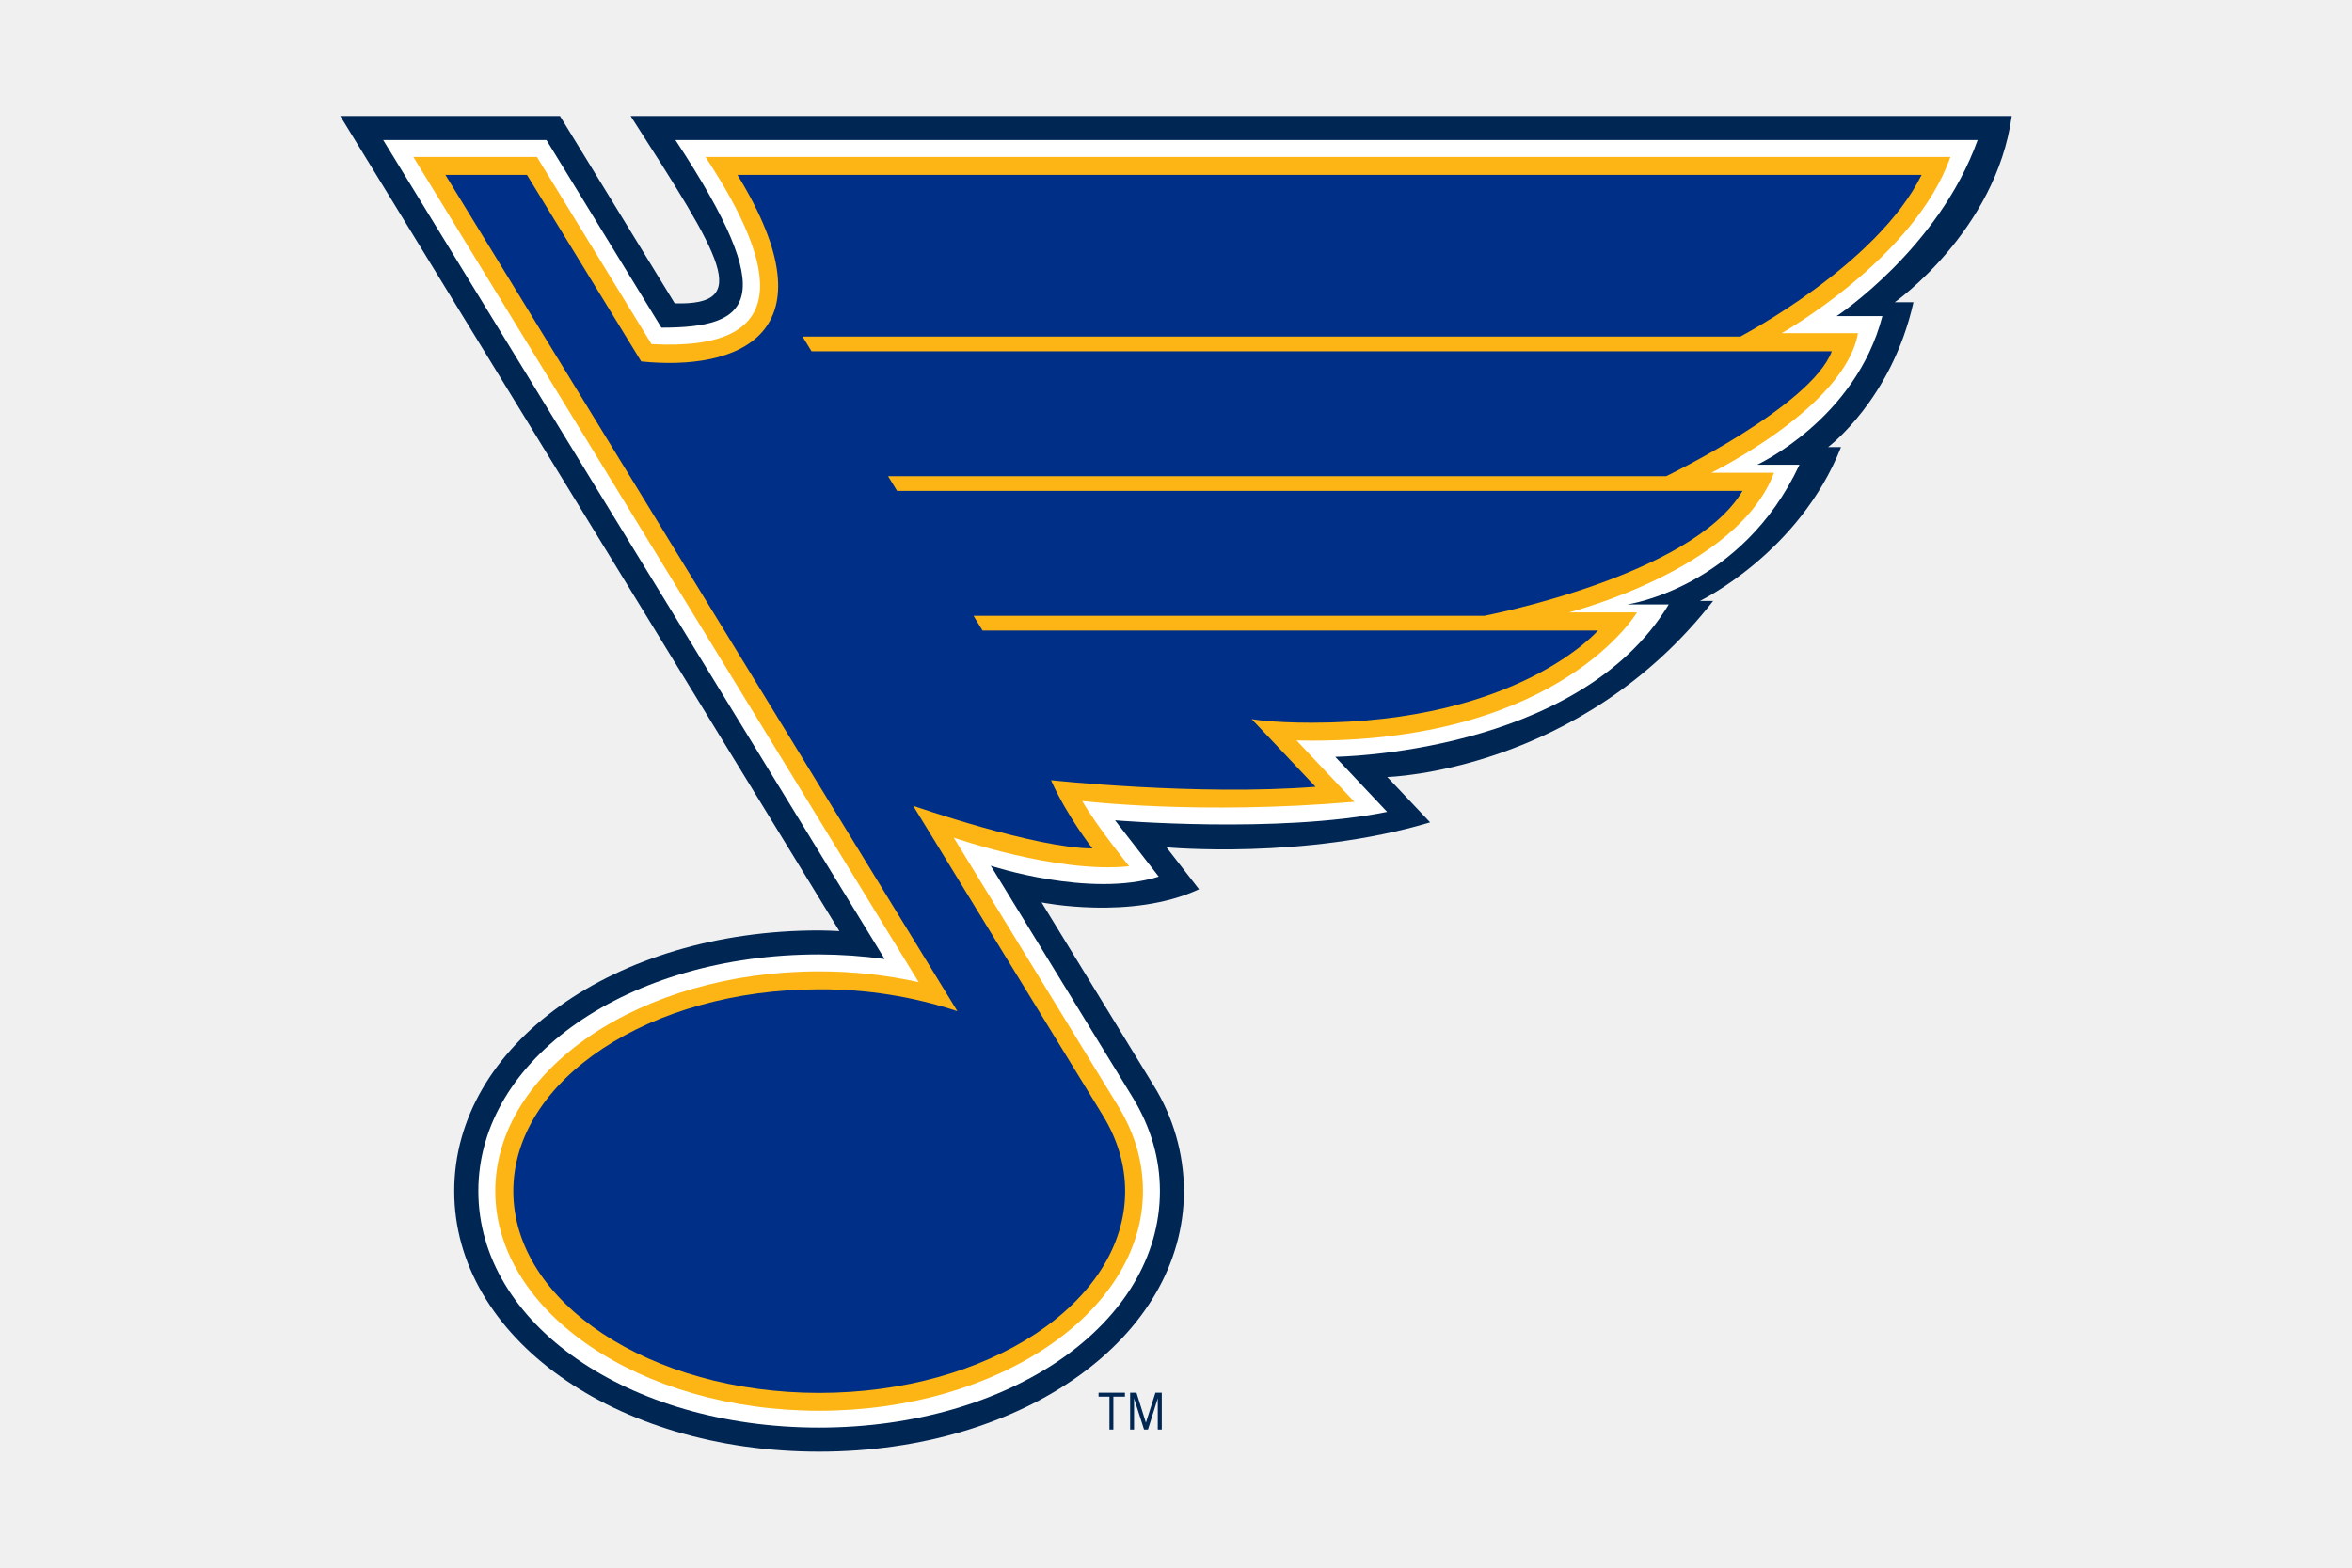
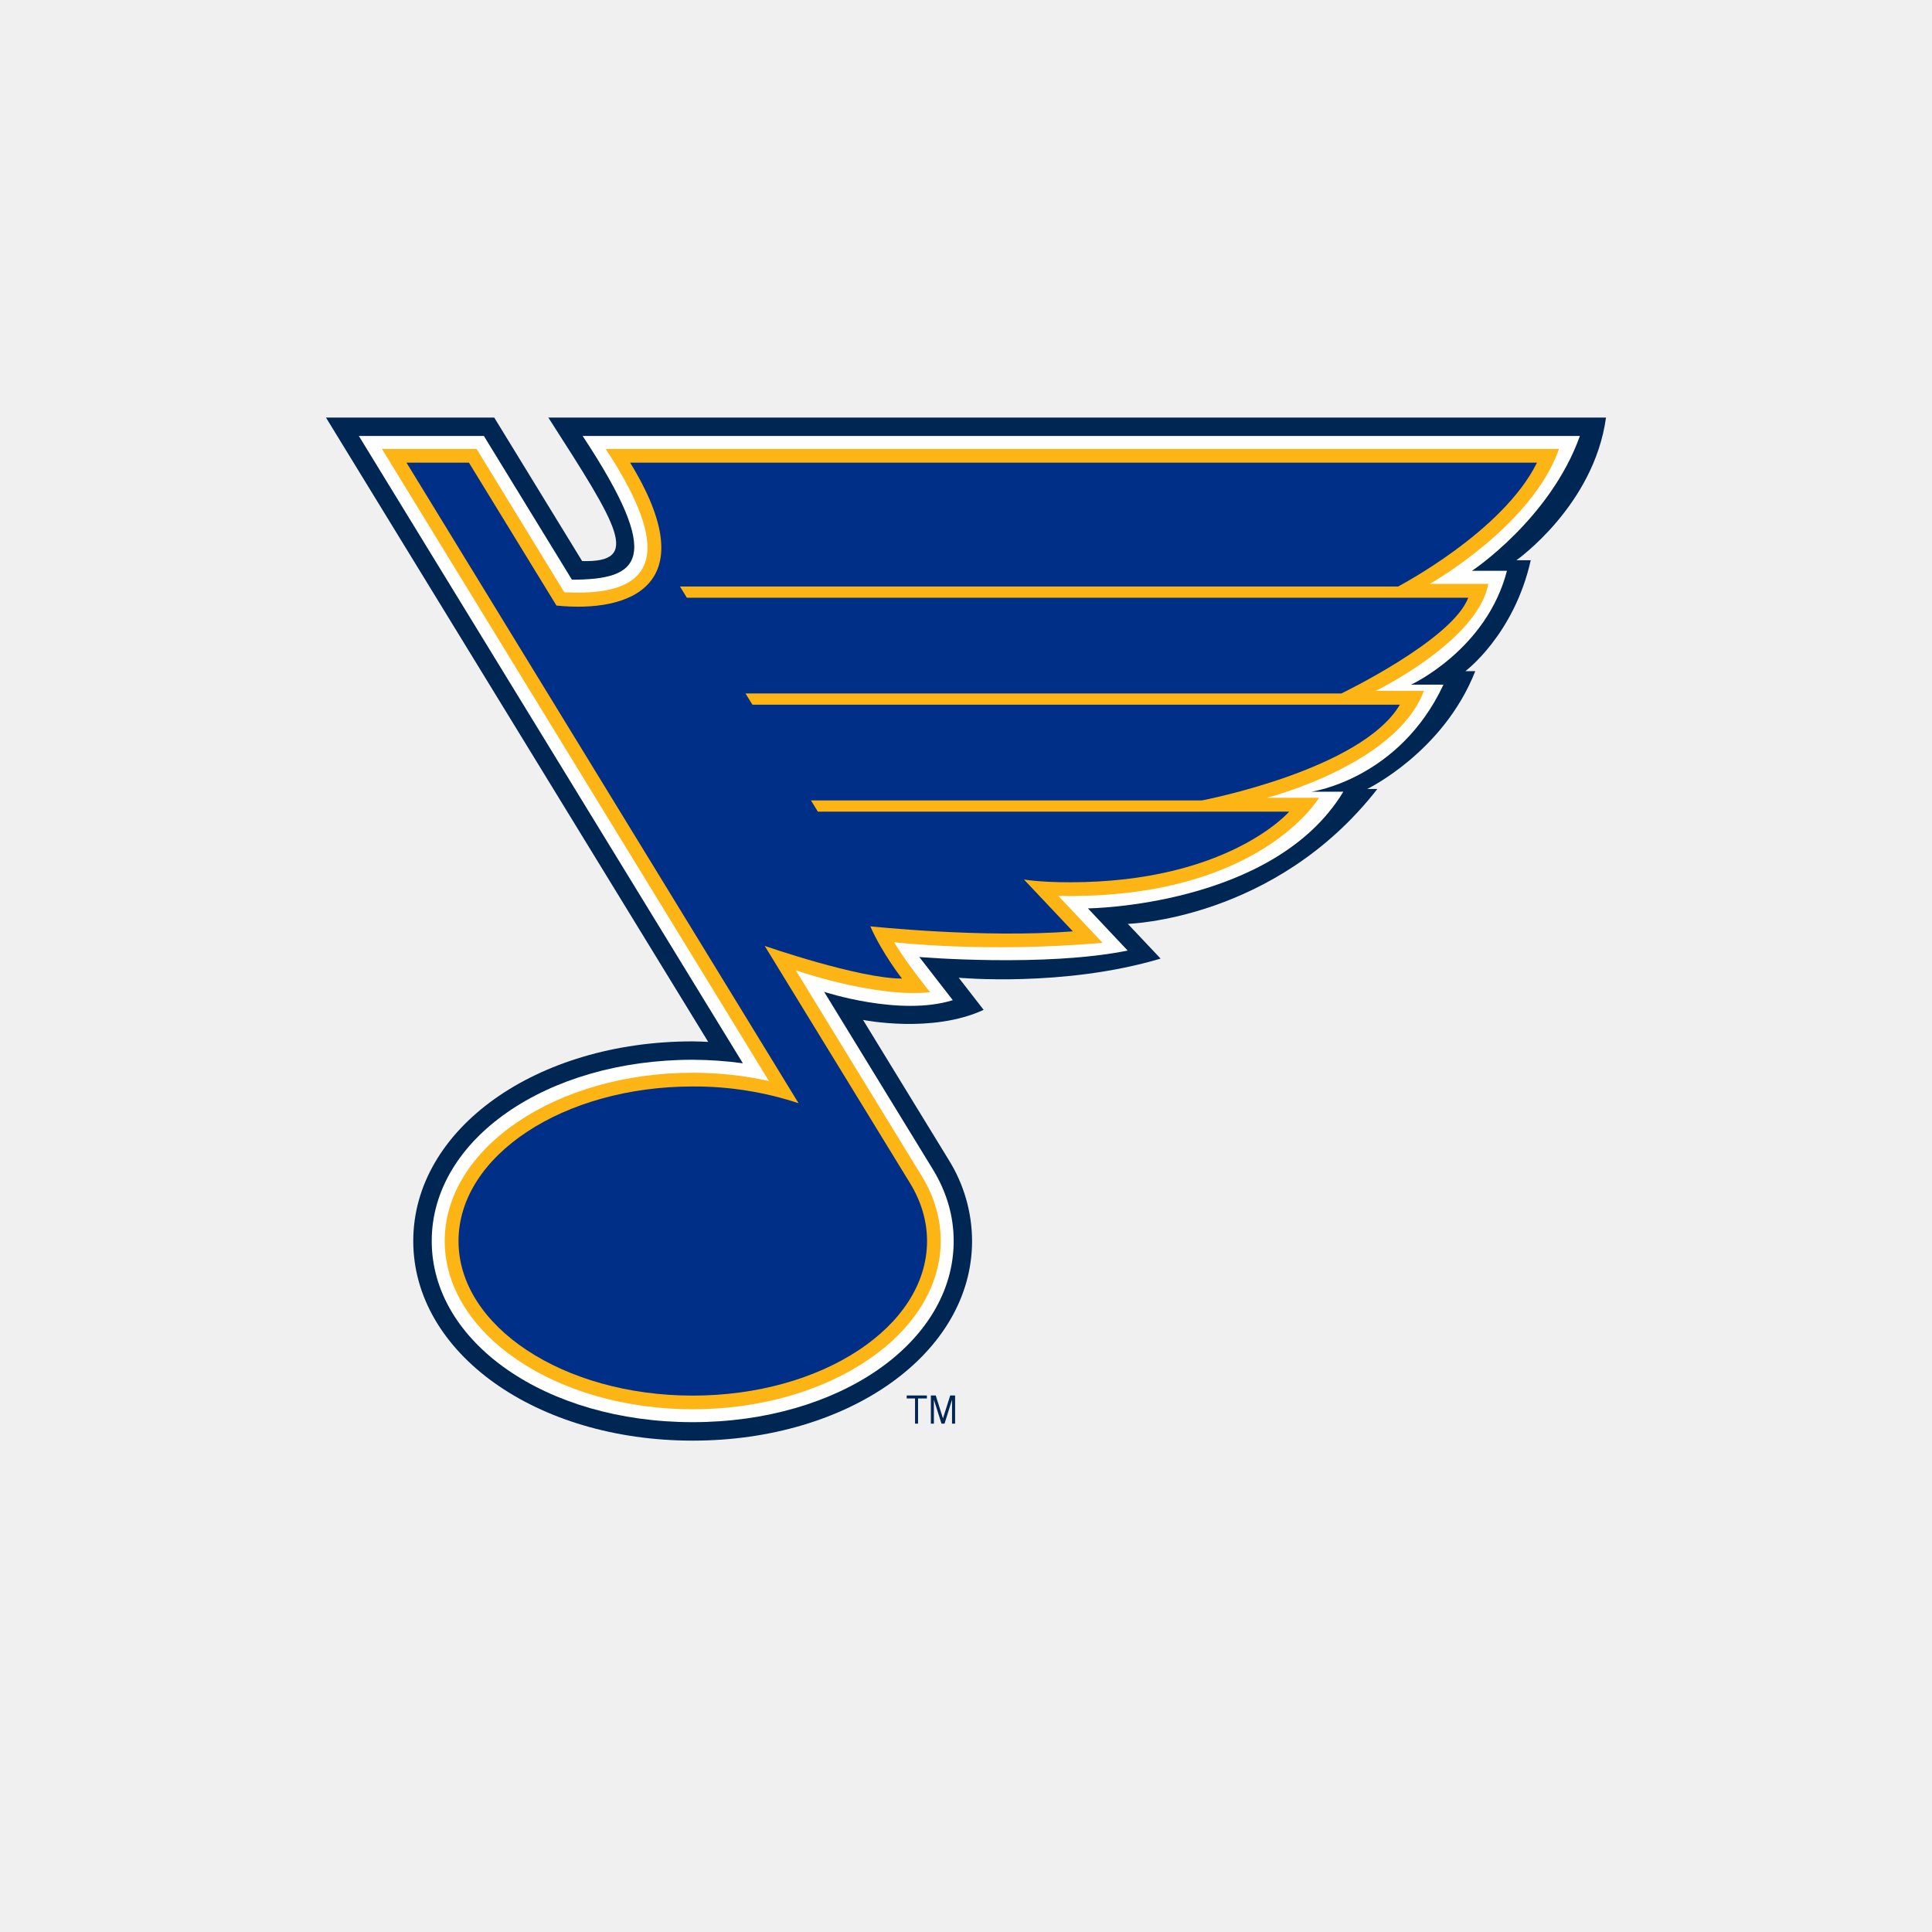
- <svg xmlns="http://www.w3.org/2000/svg" viewBox="0 0 24 16">
-   <g fill="#002654">
-     <path d="M20.528 1.184H6.435c.934 1.456 1.244 1.935.45 1.912L5.714 1.184H3.472l5.093 8.319c-.069-.003-.138-.007-.207-.007-2.087 0-3.723 1.168-3.723 2.66s1.636 2.66 3.723 2.66c2.088 0 3.723-1.168 3.723-2.66a2.05 2.05 0 0 0-.312-1.082L10.628 9.21s.918.186 1.607-.134l-.332-.428s1.4.13 2.69-.255l-.437-.463s1.964-.05 3.325-1.797h-.135s1.014-.488 1.44-1.57h-.132s.649-.484.871-1.478h-.191c.001 0 1.033-.728 1.194-1.901z" />
-     <path d="M11.21 14.254h.111v.336h.04v-.336h.118v-.04h-.269zm.483.266l-.096-.306h-.065v.376h.04v-.319l.102.319h.04l.1-.319v.319h.041v-.376h-.065z" />
+ <svg xmlns="http://www.w3.org/2000/svg" width="512px" height="512px" viewBox="0 0 512 512" version="1.1">
+   <defs />
+   <g id="NHL" stroke="none" stroke-width="1" fill="none" fill-rule="evenodd">
+     <g id="st-louis-blues">
+       <g id="stl" transform="translate(77, 107)">
+         <g id="Group" fill="#002654">
+           <path d="M348.609,3.66 L68.318,3.66 C86.894,32.617 93.059,42.144 77.267,41.687 L53.978,3.66 L9.387,3.66 L110.68,169.113 C109.308,169.054 107.936,168.974 106.563,168.974 C65.056,168.974 32.518,192.204 32.518,221.878 C32.518,251.552 65.056,274.782 106.563,274.782 C148.091,274.782 180.609,251.552 180.609,221.878 C180.59,214.266 178.44,206.812 174.404,200.358 L151.711,163.286 C151.711,163.286 169.969,166.985 183.672,160.621 L177.069,152.109 C177.069,152.109 204.913,154.694 230.569,147.037 L221.878,137.828 C221.878,137.828 260.939,136.834 288.008,102.089 L285.323,102.089 C285.323,102.089 305.49,92.383 313.962,70.863 L311.337,70.863 C311.337,70.863 324.245,61.237 328.66,41.468 L324.861,41.468 C324.881,41.468 345.406,26.989 348.609,3.66 L348.609,3.66 Z" id="Shape" />
+           <path d="M163.286,263.604 L165.494,263.604 L165.494,270.287 L166.289,270.287 L166.289,263.604 L168.636,263.604 L168.636,262.809 L163.286,262.809 L163.286,263.604 Z M172.892,268.895 L170.983,262.809 L169.69,262.809 L169.69,270.287 L170.486,270.287 L170.486,263.942 L172.514,270.287 L173.31,270.287 L175.299,263.942 L175.299,270.287 L176.114,270.287 L176.114,262.809 L174.821,262.809 L172.892,268.895 Z" id="Shape" />
+         </g>
+         <path d="M341.687,8.532 L77.407,8.532 C99.046,41.349 92.661,46.619 74.563,46.619 L51.233,8.532 L18.099,8.532 L119.869,174.782 C115.459,174.176 111.014,173.864 106.563,173.847 C67.8,173.847 37.411,194.949 37.411,221.878 C37.411,248.807 67.781,269.889 106.563,269.889 C145.346,269.889 175.736,248.787 175.736,221.878 C175.736,215.275 173.887,208.911 170.227,202.904 L141.408,155.848 C141.408,155.848 161.456,162.451 175.498,158.055 L166.627,146.619 C166.627,146.619 199.722,149.384 221.838,144.909 L211.317,133.731 C211.317,133.731 260.621,133.234 278.998,102.805 L270.565,102.805 C270.565,102.805 293.795,99.543 305.53,74.443 L296.938,74.443 C296.938,74.443 316.946,65.235 322.355,44.272 L313.067,44.272 C313.067,44.312 333.831,30.529 341.687,8.532 L341.687,8.532 Z" id="Shape" fill="#FFFFFF" />
+         <path d="M336.158,11.973 L83.513,11.973 C98.489,34.765 101.333,51.532 72.554,49.96 L49.304,11.973 L24.224,11.973 L126.77,179.475 C120.134,178.014 113.359,177.28 106.563,177.288 C70.326,177.288 40.851,197.296 40.851,221.878 C40.851,246.46 70.306,266.468 106.563,266.468 C142.821,266.468 172.296,246.46 172.296,221.878 C172.296,215.911 170.625,210.144 167.303,204.714 L133.89,150.14 C133.89,150.14 154.953,157.498 169.491,155.947 C169.491,155.947 162.888,147.793 159.965,142.701 C159.965,142.701 183.91,145.585 215.195,142.86 L203.461,130.41 L206.524,130.45 C257.28,130.45 272.554,104.415 272.554,104.415 L258.752,104.415 C258.752,104.415 293.02,95.704 300.359,76.074 L287.63,76.074 C287.63,76.074 314.738,62.789 317.403,47.733 L301.93,47.733 C301.93,47.733 328.959,32.478 336.158,11.973 L336.158,11.973 Z" id="Shape" fill="#FCB514" />
+         <path d="M330.311,15.613 L89.996,15.613 C109.925,48.131 89.976,55.469 70.466,53.481 L47.275,15.613 L30.728,15.613 L134.626,185.362 C125.581,182.374 116.11,180.876 106.583,180.927 C72.295,180.927 44.511,199.265 44.511,221.898 C44.511,244.511 72.295,262.849 106.583,262.849 C140.891,262.849 168.676,244.511 168.676,221.898 C168.676,216.508 167.085,211.337 164.201,206.603 L125.657,143.676 C125.657,143.676 150.557,152.327 162.033,152.327 C162.033,152.327 156.802,145.665 153.64,138.485 C153.64,138.485 183.453,141.687 207.319,139.817 L194.352,126.074 C194.352,126.074 198.21,126.81 206.524,126.81 C248.529,126.81 264.639,108.095 264.639,108.095 L139.738,108.095 L137.908,105.112 L241.548,105.112 C241.548,105.112 283.771,97.057 293.974,79.754 L122.395,79.754 L120.565,76.77 L278.481,76.77 C278.481,76.77 307.896,62.59 312.093,51.412 L105.032,51.412 L103.202,48.429 L293.517,48.429 C293.537,48.389 321.262,33.97 330.311,15.613 L330.311,15.613 Z" id="Shape" fill="#002F87" />
+       </g>
+     </g>
  </g>
-   <path fill="#FFF" d="M20.18 1.429H6.892c1.088 1.65.767 1.915-.143 1.915L5.576 1.429H3.91l5.117 8.359a5.065 5.065 0 0 0-.669-.047c-1.949 0-3.477 1.061-3.477 2.415s1.527 2.414 3.477 2.414 3.478-1.061 3.478-2.414c0-.332-.093-.652-.277-.954L10.11 8.836s1.008.332 1.714.111l-.446-.575s1.664.139 2.776-.086l-.529-.562s2.479-.025 3.403-1.555h-.424s1.168-.164 1.758-1.426h-.432s1.006-.463 1.278-1.517h-.467c0 .002 1.044-.691 1.439-1.797z" />
-   <path fill="#FCB514" d="M19.902 1.602H7.199c.753 1.146.896 1.989-.551 1.91l-1.169-1.91H4.218l5.156 8.422a4.7 4.7 0 0 0-1.016-.11c-1.822 0-3.304 1.006-3.304 2.242s1.481 2.242 3.304 2.242 3.305-1.006 3.305-2.242c0-.3-.084-.59-.251-.863l-1.68-2.744s1.059.37 1.79.292c0 0-.332-.41-.479-.666 0 0 1.204.145 2.777.008l-.59-.626.154.002c2.552 0 3.32-1.309 3.32-1.309h-.694s1.723-.438 2.092-1.425h-.64s1.363-.668 1.497-1.425h-.778s1.359-.767 1.721-1.798z" />
-   <path fill="#002F87" d="M19.608 1.785H7.525c1.002 1.635-.001 2.004-.982 1.904L5.377 1.785h-.832l5.224 8.535a4.42 4.42 0 0 0-1.41-.223c-1.724 0-3.121.922-3.121 2.06 0 1.137 1.397 2.059 3.121 2.059 1.725 0 3.122-.922 3.122-2.059 0-.271-.08-.531-.225-.769L9.318 8.224s1.252.435 1.829.435c0 0-.263-.335-.422-.696 0 0 1.499.161 2.699.067l-.652-.691s.194.037.612.037c2.112 0 2.922-.941 2.922-.941h-6.28l-.092-.15h5.211s2.123-.405 2.636-1.275H9.154l-.092-.15h7.94s1.479-.713 1.69-1.275H8.281l-.092-.15h9.569c.001-.002 1.395-.727 1.85-1.65z" />
</svg>
